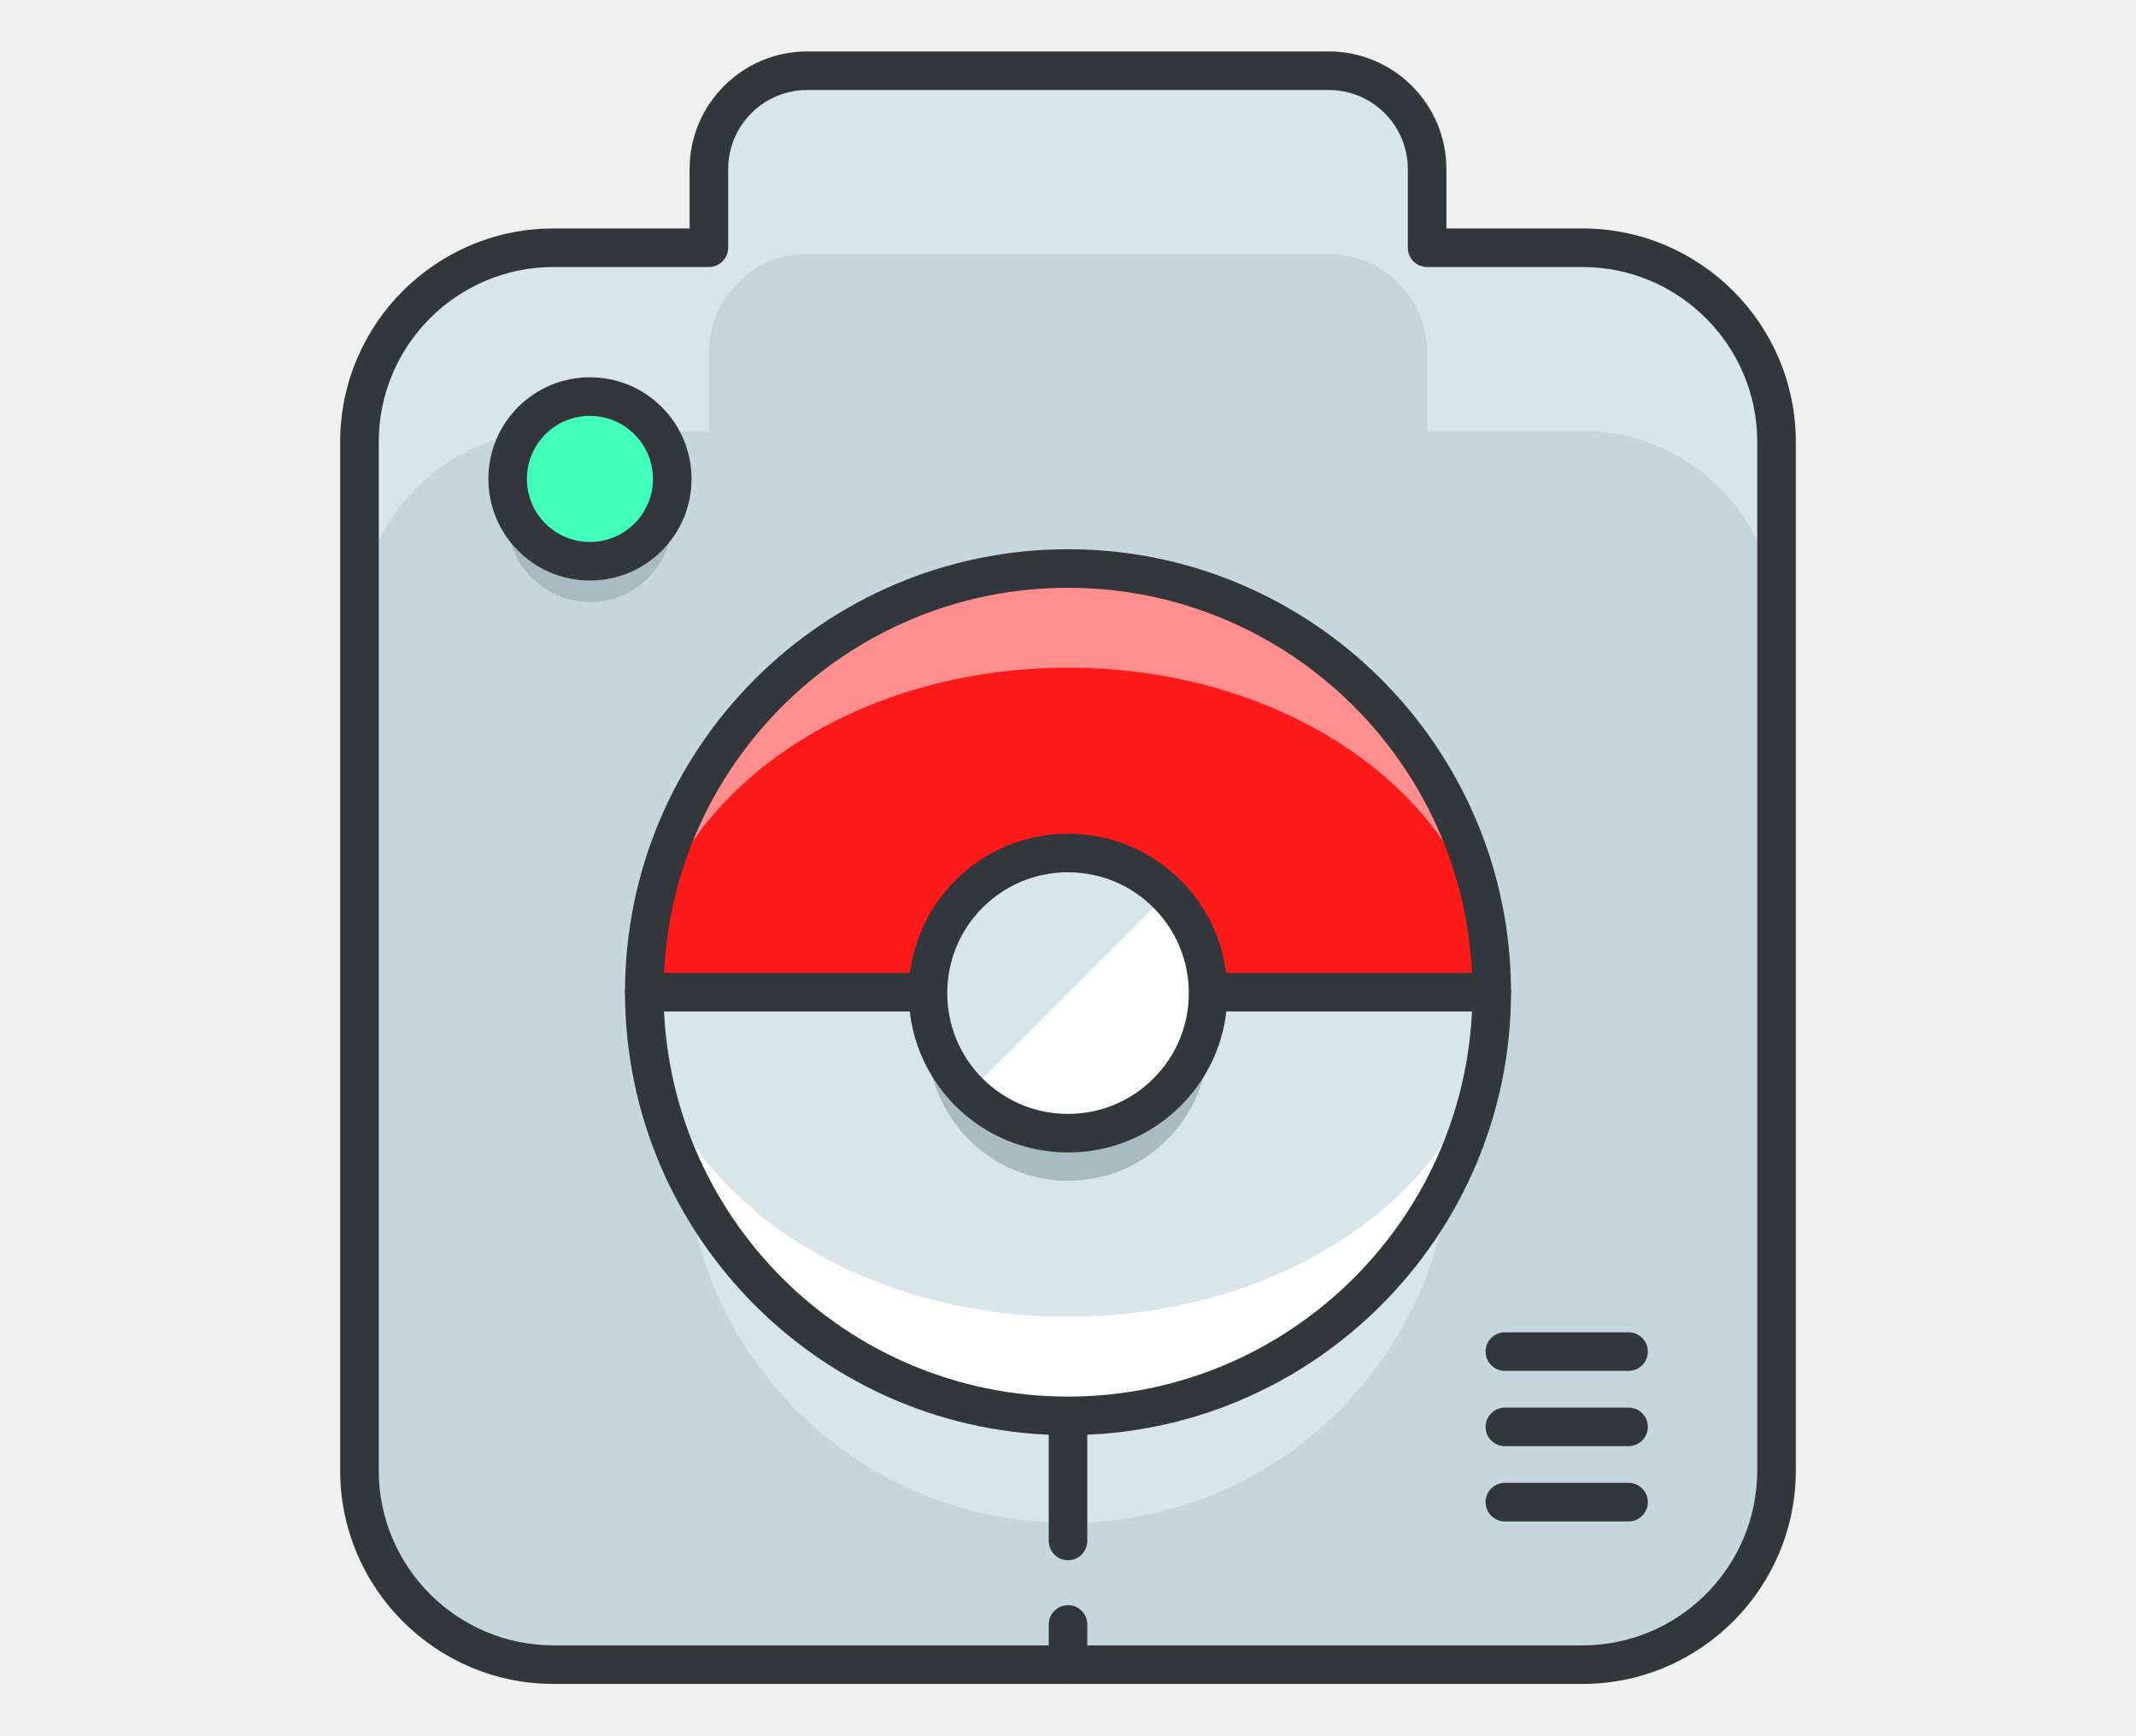
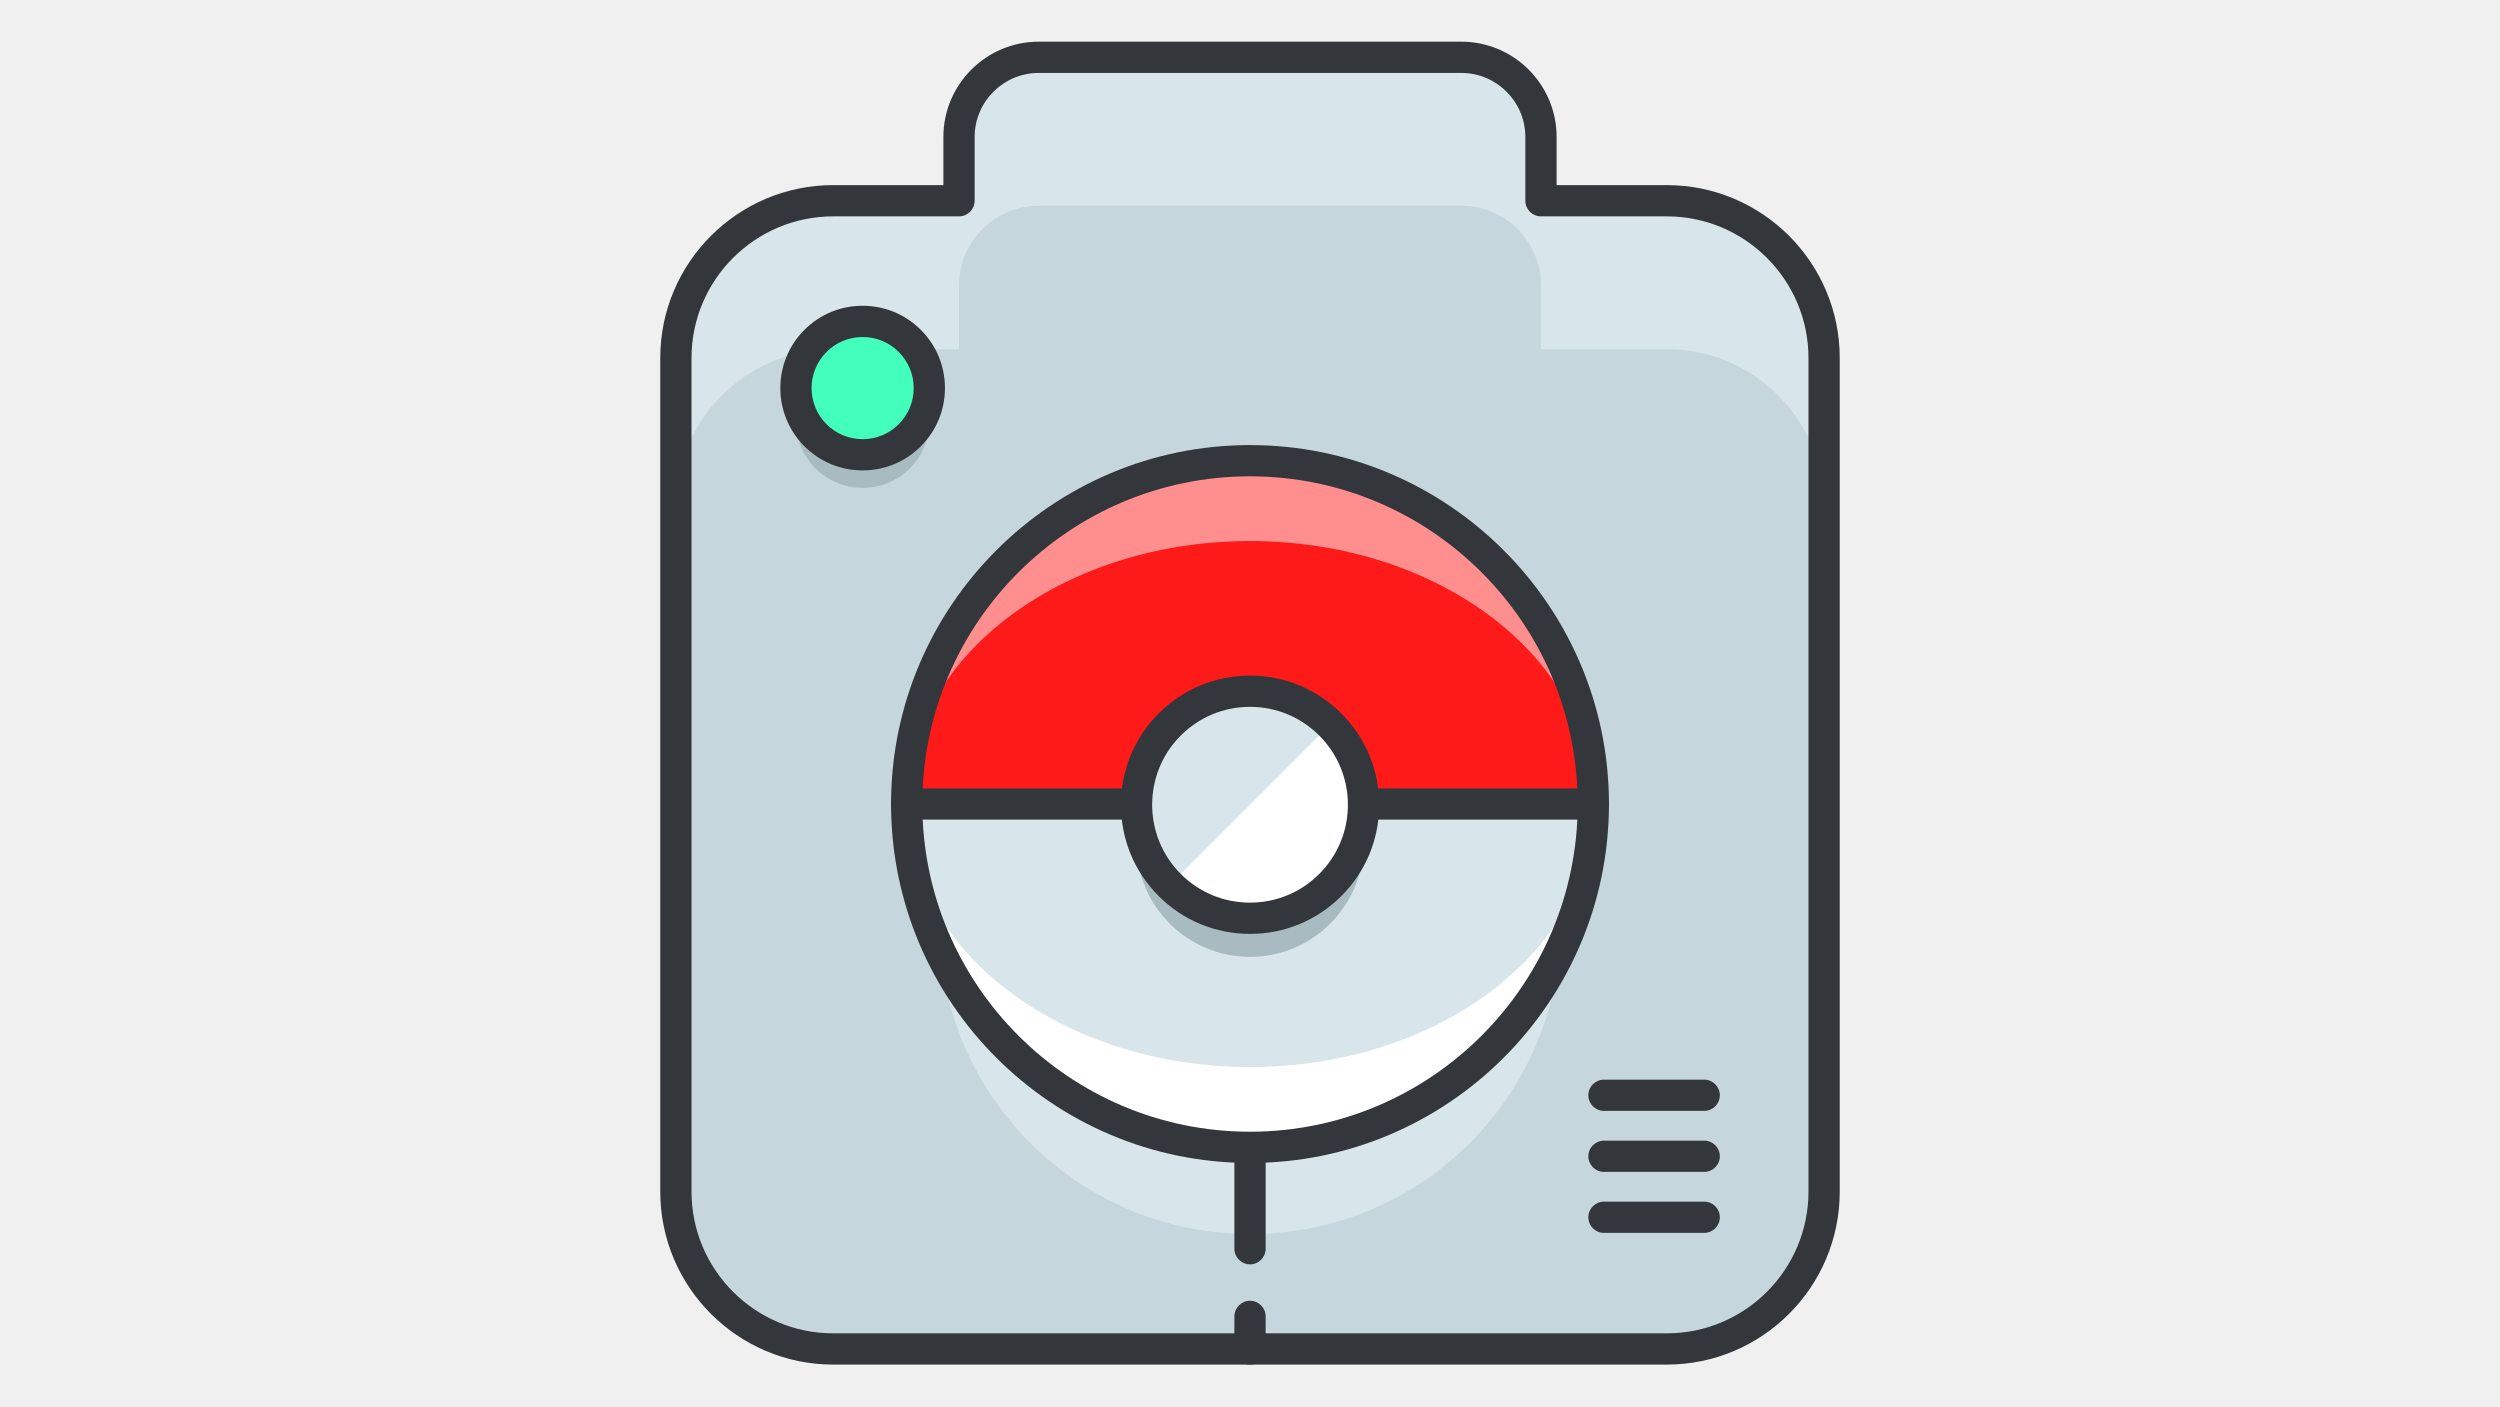
- <svg xmlns="http://www.w3.org/2000/svg" height="65px" id="Layer_1" style="enable-background:new 0 0 135 135;" version="1.1" viewBox="0 0 135 135" width="80px" xml:space="preserve">
+ <svg xmlns="http://www.w3.org/2000/svg" height="45px" id="Layer_1" style="enable-background:new 0 0 135 135;" version="1.1" viewBox="0 0 135 135" width="80px" xml:space="preserve">
  <style type="text/css">

	.st0{fill:#465652;}
	.st1{fill:#AAB9BA;}
	.st2{fill:#47C67B;}
	.st3{fill:#AAC8D1;}
	.st4{fill:none;stroke:#E83834;stroke-width:6;stroke-linecap:round;stroke-linejoin:round;stroke-miterlimit:10;}
	.st5{fill:#7BC67B;}
	.st6{fill:#7BC7FF;}
	.st7{fill:#7C34C1;}
	.st8{fill:#7C8D96;}
	.st9{fill:#AD2707;}
	.st10{fill:#ADB8BC;}
	.st11{fill:#107510;}
	.st12{fill:#7FE5D8;}
	.st13{fill:#AF4AD1;}
	.st14{fill:#E02B7E;}
	.st15{fill:#E04038;}
	.st16{fill:#AFD7DD;}
	.st17{fill:#E0A010;}
	.st18{fill:#E0D5A4;}
	.st19{fill:#12B2B2;}
	.st20{fill:#12D66B;}
	.st21{fill:#E1A9FF;}
	.st22{fill:#1362A8;}
	.st23{fill:#E2378D;}
	.st24{fill:#E29C37;}
	.st25{fill:#E2B90E;}
	.st26{fill:#E2BF91;}
	.st27{fill:#E2CBAA;}
	.st28{fill:#14A594;}
	.st29{fill:#E4E9ED;}
	.st30{fill:#4A5D60;}
	.st31{fill:#E5B076;}
	.st32{fill:#E5B1C4;}
	.st33{fill:#E5E4C3;}
	.st34{fill:#4B6466;}
	.st35{fill:#E6FF2E;}
	.st36{fill:#18AA67;}
	.st37{fill:#E86207;}
	.st38{fill:#E8A113;}
	.st39{fill:#E8B5A6;}
	.st40{fill:#E8E8ED;}
	.st41{fill:#4E5154;}
	.st42{fill:#E9F1F4;}
	.st43{fill:#4F4B48;}
	.st44{fill:#4F74E8;}
	.st45{fill:#808E93;}
	.st46{fill:#80949B;}
	.st47{fill:#80EDAC;}
	.st48{fill:#B122E0;}
	.st49{fill:#B2C4CC;}
	.st50{fill:#83D839;}
	.st51{fill:#B3C6C6;}
	.st52{fill:none;stroke:#33363A;stroke-width:3;stroke-linecap:round;stroke-linejoin:round;stroke-miterlimit:10;}
	.st53{fill:#1A8E1C;}
	.st54{fill:#1A93D6;}
	.st55{fill:#B50B0B;}
	.st56{fill:#1AD88F;}
	.st57{fill:#B5DAF4;}
	.st58{fill:#EA7B1F;}
	.st59{fill:#EA81BD;}
	.st60{fill:#87B8D6;}
	.st61{fill:#87C3F4;}
	.st62{fill:#EAC79D;}
	.st63{fill:#EADF11;}
	.st64{fill:#EAE4C5;}
	.st65{fill:#B78094;}
	.st66{fill:#8844D8;}
	.st67{fill:#EBF4F7;}
	.st68{fill:#893015;}
	.st69{fill:#89410B;}
	.st70{fill:#899BA3;}
	.st71{fill:#EDE3B9;}
	.st72{enable-background:new    ;}
	.st73{fill:#50FF9F;}
	.st74{fill:#EEDCF4;}
	.st75{fill:#EFA37D;}
	.st76{fill:#EFA3CC;}
	.st77{fill:#EFC99A;}
	.st78{fill:#54AF79;}
	.st79{fill:#BA503A;}
	.st80{fill:#BA8663;}
	.st81{fill:#8B4FE0;}
	.st82{fill:#58ED9B;}
	.st83{fill:#BC7DFF;}
	.st84{fill:#8D9AA3;}
	.st85{fill:#BCCAD3;}
	.st86{fill:#8DE4FF;}
	.st87{fill:#20B518;}
	.st88{fill:#BF44F2;}
	.st89{fill:#21CEA1;}
	.st90{fill:#BFDAE0;}
	.st91{fill:#F0FBFC;}
	.st92{fill:#F2D9A7;}
	.st93{fill:#F2EAC9;}
	.st94{fill:#24D1AF;}
	.st95{fill:#25931C;}
	.st96{fill:#F4C4B3;}
	.st97{fill:#F4D3A2;}
	.st98{fill:#F4D647;}
	.st99{fill:#F4D7B8;}
	.st100{fill:#F4EC8E;}
	.st101{fill:#5B524D;}
	.st102{fill:#F77819;}
	.st103{fill:#F79AE1;}
	.st104{fill:#5E707A;}
	.st105{fill:#F93585;}
	.st106{fill:#F95D5D;}
	.st107{fill:#F9C19B;}
	.st108{fill:#F9CB58;}
	.st109{fill:#F9D2B2;}
	.st110{fill:#F9F07D;}
	.st111{fill:#F9F1D2;}
	.st112{fill:#F9F4B7;}
	.st113{fill:#F9F9E4;}
	.st114{fill:#5F1DAA;}
	.st115{fill:#5F9AD6;}
	.st116{fill:#C0C0C4;}
	.st117{fill:#FFFFFF;}
	.st118{fill:#C12727;}
	.st119{fill:#C191A0;}
	.st120{fill:#923BB7;}
	.st121{fill:#93A0A3;}
	.st122{fill:#93F9EA;}
	.st123{fill:#42FFBB;}
	.st124{fill:#C4833D;}
	.st125{fill:#95A2A5;}
	.st126{fill:#965514;}
	.st127{fill:#96562C;}
	.st128{fill:#FFFFFF;}
	.st129{fill:#C5D7DD;}
	.st130{fill:#C68510;}
	.st131{fill:#C6A86D;}
	.st132{fill:#C6BB8D;}
	.st133{fill:#2C9DCE;}
	.st134{fill:#FBFCF2;}
	.st135{fill:#FC70B0;}
	.st136{fill:#FCE6C8;}
	.st137{fill:#FCF7E3;}
	.st138{fill:#C90D6B;}
	.st139{fill:#FDFEFF;}
	.st140{fill:#FDFFDC;}
	.st141{fill:#FF1A1A;}
	.st142{fill:#FF5252;}
	.st143{fill:#FF5B00;}
	.st144{fill:#FF6155;}
	.st145{fill:#FF630D;}
	.st146{fill:#FF6666;}
	.st147{fill:#FF7676;}
	.st148{fill:#FF7900;}
	.st149{fill:#FF860D;}
	.st150{fill:#FF8B00;}
	.st151{fill:#FF8F8F;}
	.st152{fill:#FF900B;}
	.st153{fill:#FF908A;}
	.st154{fill:#FF960B;}
	.st155{fill:#FF9C0D;}
	.st156{fill:#FFA9D4;}
	.st157{fill:#FFAA00;}
	.st158{fill:#FFAD40;}
	.st159{fill:#FFAF10;}
	.st160{fill:#FFB000;}
	.st161{fill:#FFBE08;}
	.st162{fill:#FFBF31;}
	.st163{fill:#FFC200;}
	.st164{fill:#FFCAE8;}
	.st165{fill:#FFCCF5;}
	.st166{fill:#FFD00B;}
	.st167{fill:#FFD039;}
	.st168{fill:#FFD400;}
	.st169{fill:#FFD833;}
	.st170{fill:#FFDB80;}
	.st171{fill:#FFDDD2;}
	.st172{fill:#FFE6D4;}
	.st173{fill:#FFE6EB;}
	.st174{fill:#FFE98D;}
	.st175{fill:#FFECD2;}
	.st176{fill:#FFF1D9;}
	.st177{fill:#FFF24D;}
	.st178{fill:#FFF3C2;}
	.st179{fill:#FFF4C7;}
	.st180{fill:#FFF800;}
	.st181{fill:#FFF80D;}
	.st182{fill:#FFF9DE;}
	.st183{fill:#FFFBD7;}
	.st184{fill:#FFFBEB;}
	.st185{fill:#FFFCC0;}
	.st186{fill:#FFFCDC;}
	.st187{fill:#FFFFFA;}
	.st188{fill:#FFFFFF;}
	.st189{fill:#63797F;}
	.st190{fill:#42FFBB;}
	.st191{fill:#66310E;}
	.st192{fill:#663C17;}
	.st193{fill:#9A5AE5;}
	.st194{fill:#CA30EF;}
	.st195{fill:#6892FC;}
	.st196{fill:#9CFFC4;}
	.st197{fill:#CC4306;}
	.st198{fill:#CC549E;}
	.st199{fill:#9E3256;}
	.st200{fill:#CDFFBB;}
	.st201{fill:#CE86AF;}
	.st202{fill:#CED9DD;}

		.st203{fill:none;stroke:#33363A;stroke-width:3;stroke-linecap:round;stroke-linejoin:round;stroke-miterlimit:10;stroke-dasharray:6;}
	.st204{fill:#CFE1E2;}
	.st205{fill:#33363A;}
	.st206{fill:#34C166;}
	.st207{fill:#364B5B;}
	.st208{fill:#3662CE;}
	.st209{fill:#36C6FF;}
	.st210{fill:#6ADB9A;}
	.st211{fill:#6D5C4D;}
	.st212{fill:#6EBDF9;}
	.st213{fill:#0031FF;}
	.st214{fill:#0062FF;}
	.st215{fill:#0068FF;}
	.st216{fill:#0086FF;}
	.st217{fill:#009BE8;}
	.st218{fill:#00AAFF;}
	.st219{fill:#D271FF;}
	.st220{fill:#D363A9;}
	.st221{fill:#D3964C;}
	.st222{fill:#D3DFE2;}
	.st223{fill:#D3E0E2;}
	.st224{fill:#D3EFF4;}
	.st225{fill:#063B66;}
	.st226{fill:#D60909;}
	.st227{fill:#D61D1D;}
	.st228{fill:#D7F0FF;}
	.st229{fill:#09B285;}
	.st230{fill:#D8D593;}
	.st231{fill:#D8E2EA;}
	.st232{fill:#D8E5EA;}
	.st233{fill:#3E5054;}
	.st234{fill:#D988FF;}
	.st235{fill:#D9E7E8;}
	.st236{fill:#702252;}
	.st237{fill:#70D3E0;}
	.st238{fill:#A02FF2;}
	.st239{fill:#A2F255;}
	.st240{fill:#A35616;}
	.st241{fill:#A3CCCC;}
	.st242{fill:#0A6ADD;}
	.st243{fill:#A5145D;}
	.st244{fill:#A57555;}
	.st245{fill:#77D6FC;}
	.st246{fill:#7815CE;}
	.st247{fill:#A7BBC1;}
	.st248{fill:#DBD279;}
	.st249{fill:#0D5C9E;}
	.st250{fill:#A83C11;}
	.st251{fill:#A8633D;}
	.st252{fill:#A8A3E5;}
	.st253{fill:#DCE6EA;}
	.st254{fill:#DCE7EA;}
	.st255{fill:#A962E8;}
	.st256{fill:#DD2466;}
	.st257{fill:#DDC38A;}
	.st258{fill:#DDD2B1;}
	.st259{fill:#DFE7E8;}
	.st260{fill:#42B1E8;}
	.st261{fill:#436377;}
	.st262{fill:#43B530;}

</style>
  <g>
    <g>
      <g>
        <path class="st232" d="M107.515,19.271h-12.08v-6.12c0-4.228-3.428-7.651-7.652-7.651H47.222c-4.229,0-7.656,3.424-7.656,7.651     v6.12h-12.08c-8.338,0-15.1,6.758-15.1,15.1v80.027c0,8.338,6.762,15.102,15.1,15.102h80.029c8.34,0,15.1-6.764,15.1-15.102     V34.371C122.614,26.029,115.854,19.271,107.515,19.271z M67.501,104.217c-16.475,0-29.83-13.359-29.83-29.833     c0-16.475,13.355-29.829,29.83-29.829s29.832,13.354,29.832,29.829C97.333,90.857,83.976,104.217,67.501,104.217z" />
      </g>
      <g>
        <path class="st129" d="M107.515,33.525h-12.08v-6.119c0-4.227-3.428-7.653-7.652-7.653H47.222c-4.229,0-7.656,3.427-7.656,7.653     v6.119h-12.08c-8.338,0-15.1,6.762-15.1,15.098v65.775c0,8.338,6.762,15.102,15.1,15.102h80.029c8.34,0,15.1-6.764,15.1-15.102     V48.623C122.614,40.287,115.854,33.525,107.515,33.525z M97.333,88.639c0,16.475-13.357,29.831-29.832,29.831     s-29.83-13.356-29.83-29.831c0-2.461,0.33-4.84,0.893-7.127c-0.562-2.289-0.893-4.666-0.893-7.128     c0-16.475,13.355-29.829,29.83-29.829s29.832,13.354,29.832,29.829c0,2.462-0.332,4.839-0.893,7.128     C97.001,83.799,97.333,86.178,97.333,88.639z" />
      </g>
      <g>
        <path class="st205" d="M107.515,131H27.485c-9.153,0-16.6-7.447-16.6-16.602V34.371c0-9.153,7.447-16.6,16.6-16.6h10.58v-4.62     C38.065,8.105,42.173,4,47.222,4h40.561c5.046,0,9.152,4.105,9.152,9.151v4.62h10.58c9.153,0,16.6,7.447,16.6,16.6v80.027     C124.114,123.553,116.667,131,107.515,131z M27.485,20.771c-7.499,0-13.6,6.101-13.6,13.6v80.027c0,7.5,6.101,13.602,13.6,13.602     h80.029c7.499,0,13.6-6.102,13.6-13.602V34.371c0-7.499-6.101-13.6-13.6-13.6h-12.08c-0.829,0-1.5-0.671-1.5-1.5v-6.12     c0-3.392-2.76-6.151-6.152-6.151H47.222c-3.395,0-6.156,2.759-6.156,6.151v6.12c0,0.829-0.671,1.5-1.5,1.5H27.485z      M67.501,105.717c-17.275,0-31.33-14.056-31.33-31.333c0-17.275,14.055-31.329,31.33-31.329     c17.276,0,31.332,14.054,31.332,31.329C98.833,91.661,84.777,105.717,67.501,105.717z M67.501,46.055     c-15.621,0-28.33,12.708-28.33,28.329c0,15.623,12.709,28.333,28.33,28.333c15.623,0,28.332-12.71,28.332-28.333     C95.833,58.763,83.124,46.055,67.501,46.055z" />
      </g>
    </g>
    <g>
      <g>
        <circle class="st151" cx="67.501" cy="77.184" r="32.959" />
      </g>
      <g>
        <path class="st141" d="M100.46,77.184c0,13.943-14.756,25.248-32.959,25.248S34.542,91.127,34.542,77.184     c0-13.939,14.756-25.244,32.959-25.244S100.46,63.244,100.46,77.184z" />
      </g>
      <g>
        <path class="st188" d="M34.542,77.184c0,18.205,14.756,32.961,32.959,32.961s32.959-14.756,32.959-32.961H34.542z" />
      </g>
      <g>
        <path class="st232" d="M67.501,102.432c18.203,0,32.959-11.305,32.959-25.248H34.542     C34.542,91.127,49.298,102.432,67.501,102.432z" />
      </g>
      <g>
        <path class="st205" d="M67.501,111.645c-19.001,0-34.459-15.459-34.459-34.461c0-19,15.458-34.457,34.459-34.457     s34.459,15.458,34.459,34.457C101.96,96.186,86.502,111.645,67.501,111.645z M67.501,45.727     c-17.347,0-31.459,14.111-31.459,31.457c0,17.348,14.112,31.461,31.459,31.461S98.96,94.531,98.96,77.184     C98.96,59.838,84.848,45.727,67.501,45.727z" />
      </g>
      <g>
        <path class="st205" d="M100.46,78.684H34.542c-0.829,0-1.5-0.672-1.5-1.5s0.671-1.5,1.5-1.5h65.918c0.829,0,1.5,0.672,1.5,1.5     S101.289,78.684,100.46,78.684z" />
      </g>
      <g>
        <g>
          <circle class="st247" cx="67.5" cy="80.96" r="10.898" />
        </g>
        <g>
          <circle class="st188" cx="67.5" cy="77.256" r="10.899" />
        </g>
        <g>
          <path class="st232" d="M59.794,84.963c-4.254-4.256-4.254-11.158,0-15.414c4.258-4.256,11.158-4.256,15.412,0" />
        </g>
        <g>
          <path class="st205" d="M67.501,89.653c-3.312,0-6.425-1.289-8.768-3.629c-4.833-4.836-4.833-12.701-0.001-17.536      c2.343-2.342,5.457-3.631,8.769-3.631c3.312,0,6.425,1.29,8.766,3.631c2.342,2.342,3.632,5.455,3.632,8.768      s-1.29,6.427-3.633,8.768C73.926,88.364,70.813,89.653,67.501,89.653z M67.501,67.857c-2.51,0-4.871,0.978-6.647,2.752      c-3.663,3.665-3.663,9.628,0,13.293c1.775,1.773,4.136,2.751,6.646,2.751c2.51,0,4.87-0.977,6.644-2.751      c1.776-1.775,2.754-4.136,2.754-6.646s-0.978-4.871-2.754-6.646C72.371,68.834,70.012,67.857,67.501,67.857z" />
        </g>
      </g>
    </g>
    <g>
      <path class="st205" d="M67.501,121.377c-0.829,0-1.5-0.672-1.5-1.5v-9.623c0-0.828,0.671-1.5,1.5-1.5s1.5,0.672,1.5,1.5v9.623    C69.001,120.705,68.33,121.377,67.501,121.377z" />
    </g>
    <g>
      <path class="st205" d="M111.104,106.645h-9.623c-0.829,0-1.5-0.672-1.5-1.5s0.671-1.5,1.5-1.5h9.623c0.829,0,1.5,0.672,1.5,1.5    S111.933,106.645,111.104,106.645z" />
    </g>
    <g>
      <path class="st205" d="M111.104,112.502h-9.623c-0.829,0-1.5-0.672-1.5-1.5s0.671-1.5,1.5-1.5h9.623c0.829,0,1.5,0.672,1.5,1.5    S111.933,112.502,111.104,112.502z" />
    </g>
    <g>
      <path class="st205" d="M111.104,118.357h-9.623c-0.829,0-1.5-0.672-1.5-1.5s0.671-1.5,1.5-1.5h9.623c0.829,0,1.5,0.672,1.5,1.5    S111.933,118.357,111.104,118.357z" />
    </g>
    <g>
      <path class="st205" d="M67.501,131c-0.829,0-1.5-0.672-1.5-1.5v-3.127c0-0.828,0.671-1.5,1.5-1.5s1.5,0.672,1.5,1.5v3.127    C69.001,130.328,68.33,131,67.501,131z" />
    </g>
    <g>
      <g>
        <circle class="st247" cx="30.312" cy="40.432" r="6.403" />
      </g>
      <g>
        <circle class="st123" cx="30.312" cy="37.255" r="6.403" />
      </g>
      <g>
        <path class="st190" d="M25.784,41.783c-2.5-2.5-2.5-6.555,0-9.056c2.502-2.5,6.555-2.5,9.055,0" />
      </g>
      <g>
        <path class="st205" d="M30.312,45.158c-2.111,0-4.095-0.822-5.588-2.314c-3.082-3.081-3.082-8.095-0.001-11.177     c1.494-1.493,3.479-2.314,5.589-2.314c2.11,0,4.095,0.822,5.587,2.314c1.493,1.493,2.316,3.478,2.316,5.589     s-0.823,4.096-2.316,5.588C34.407,44.336,32.423,45.158,30.312,45.158z M30.312,32.353c-1.31,0-2.542,0.51-3.468,1.436     c-1.911,1.912-1.911,5.022,0,6.934c0.926,0.925,2.158,1.436,3.468,1.436c1.309,0,2.54-0.51,3.466-1.436     c0.927-0.926,1.437-2.157,1.437-3.467c0-1.31-0.51-2.541-1.437-3.467C32.853,32.862,31.622,32.353,30.312,32.353z" />
      </g>
    </g>
  </g>
</svg>
